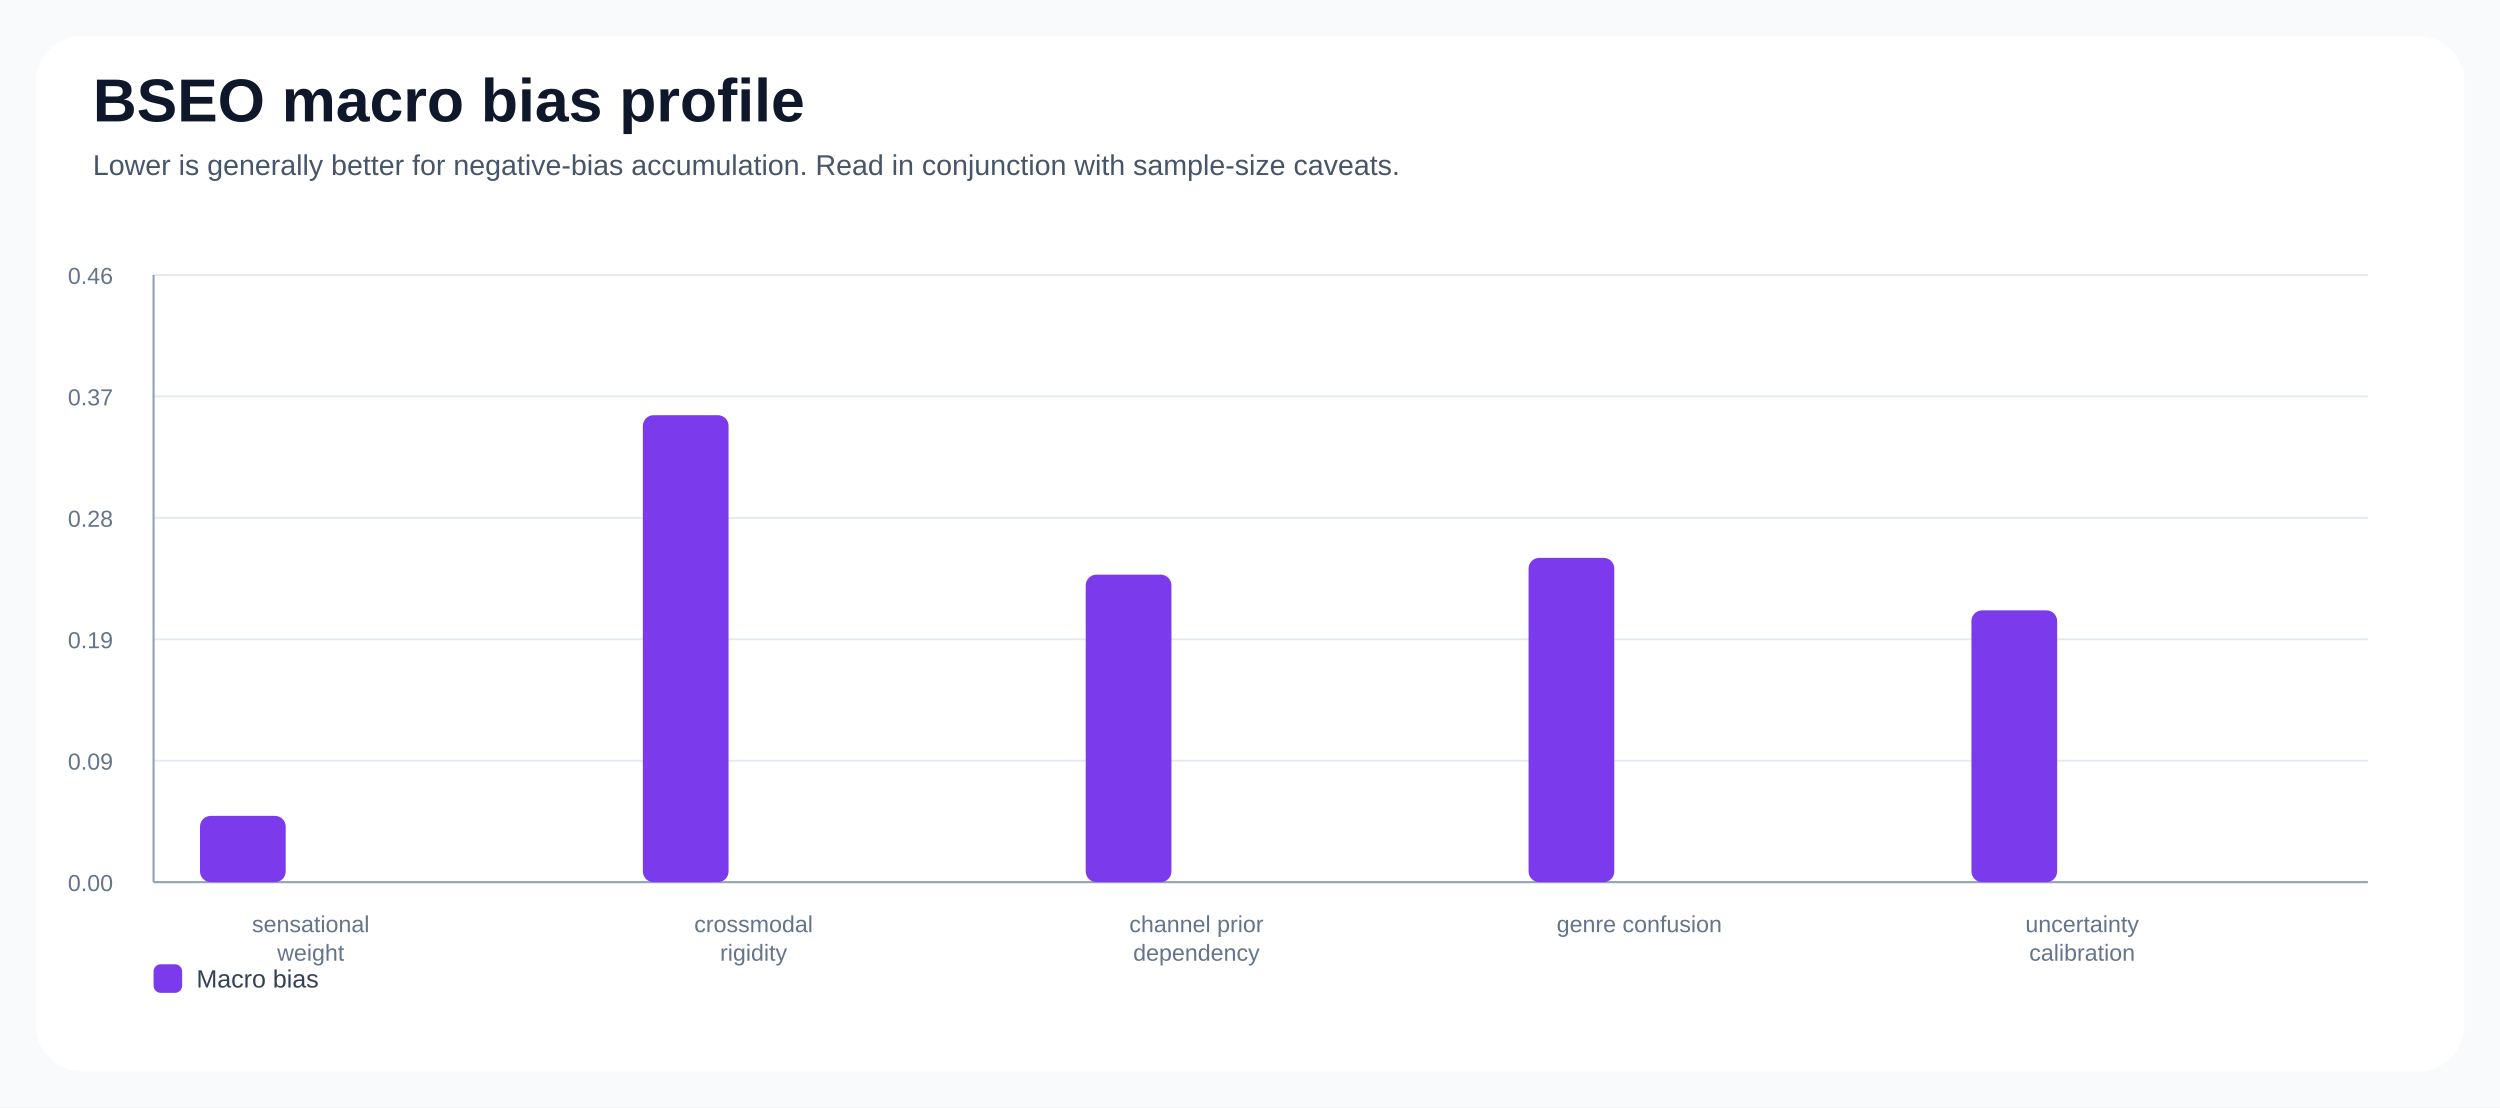
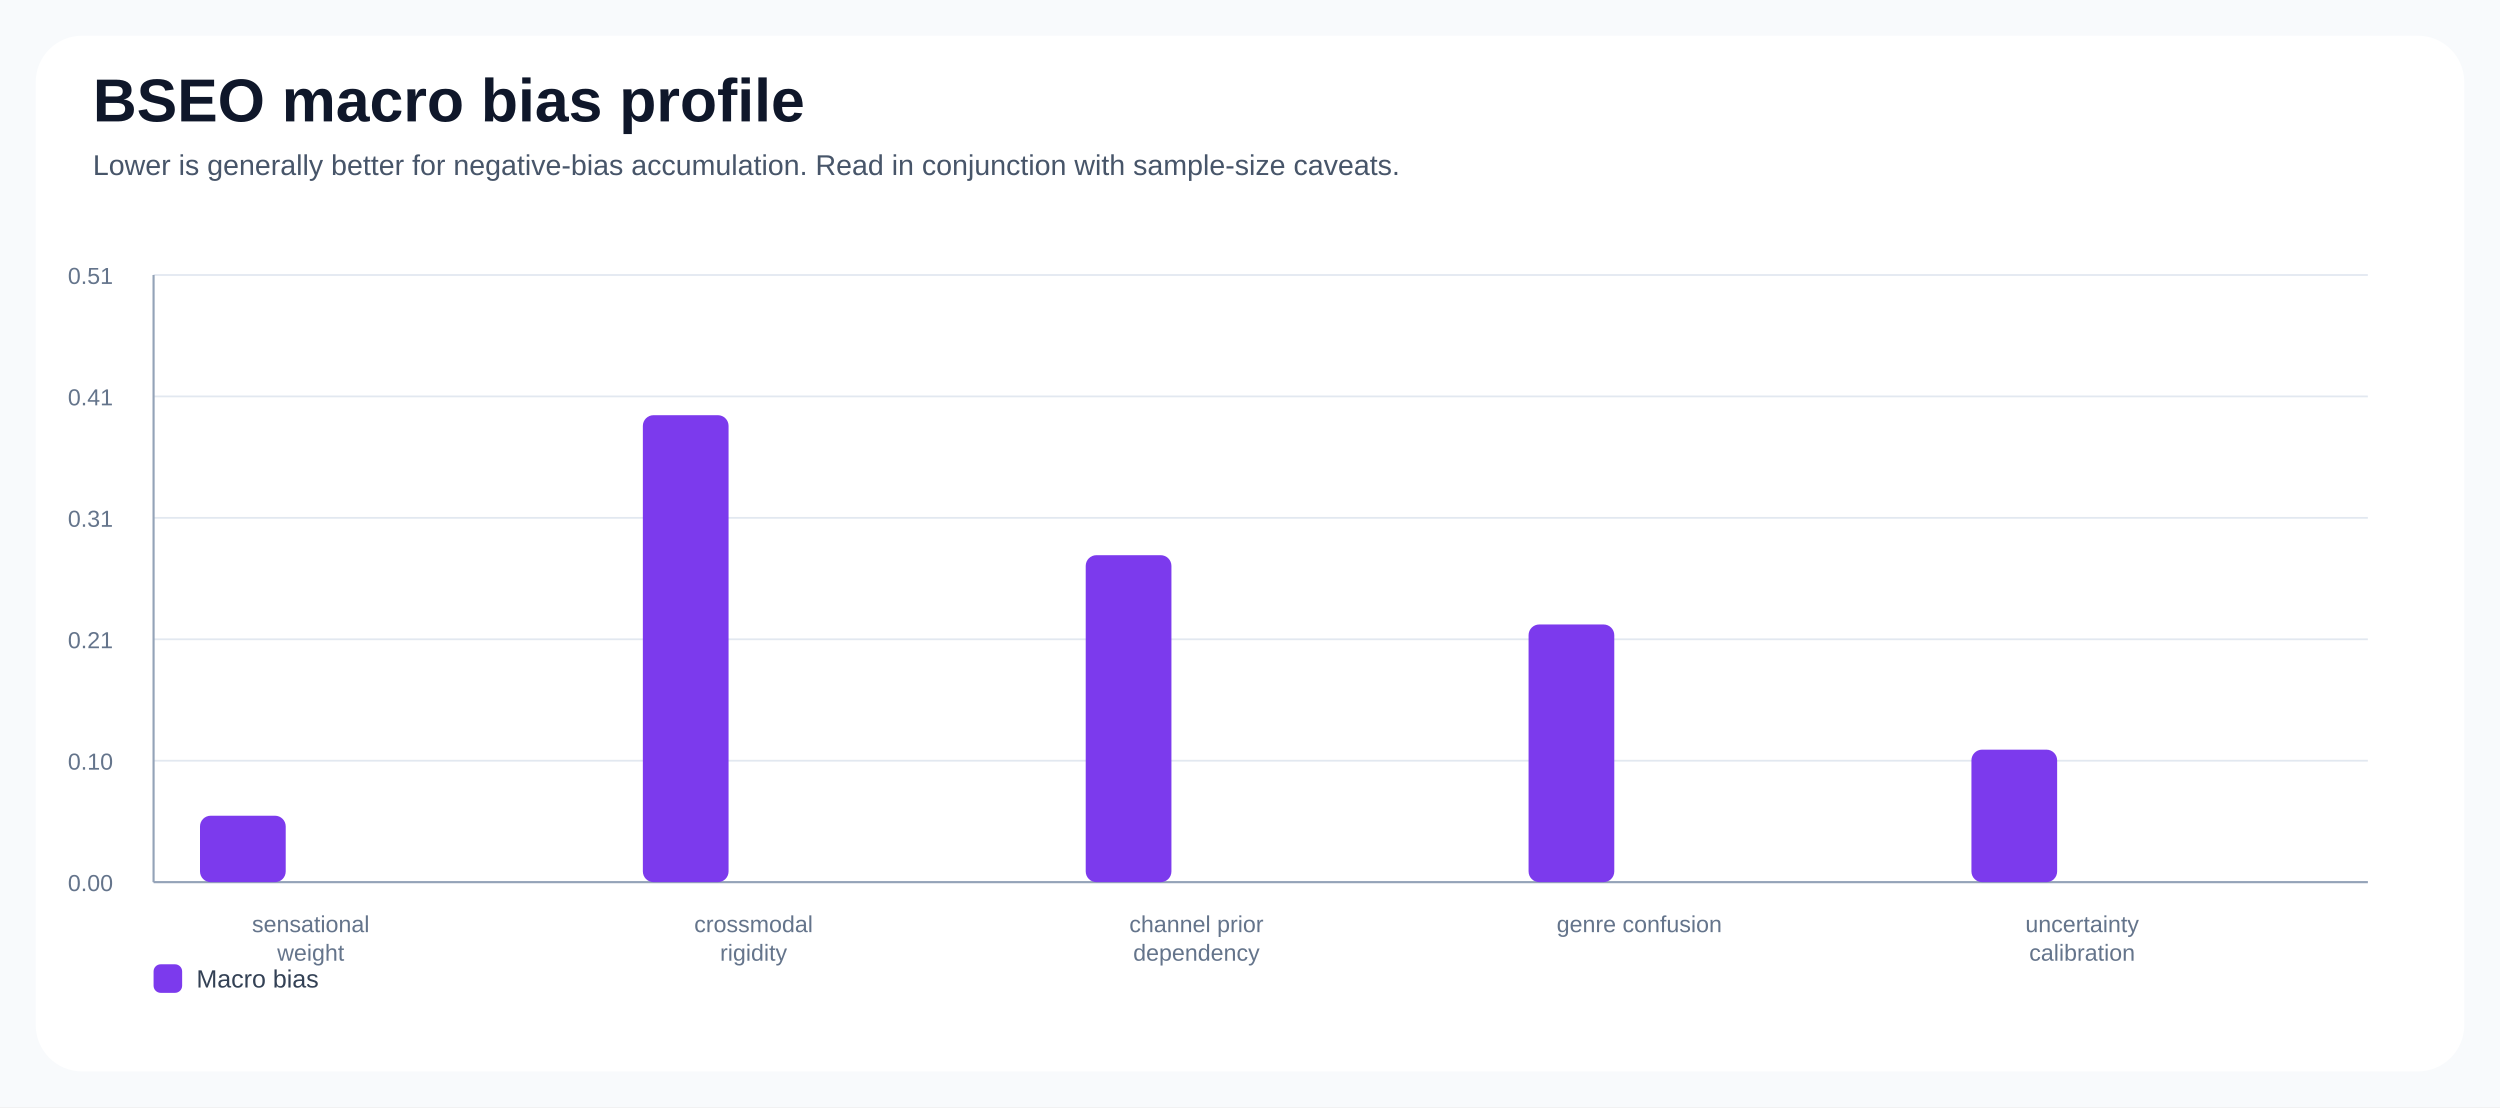
<svg xmlns="http://www.w3.org/2000/svg" width="1400" height="620" viewBox="0 0 1400 620" role="img">
  <style>
text { font-family: 'Segoe UI', Arial, sans-serif; fill: #0f172a; }
.title { font-size: 34px; font-weight: 700; }
.subtitle { font-size: 16px; fill: #475569; }
.card { fill: #ffffff; stroke: #cbd5e1; stroke-width: 1.5; rx: 20; }
.accent { fill: #eff6ff; stroke: #60a5fa; stroke-width: 1.5; rx: 20; }
.warn { fill: #fff7ed; stroke: #fb923c; stroke-width: 1.5; rx: 20; }
.label { font-size: 15px; font-weight: 600; fill: #475569; }
.value { font-size: 32px; font-weight: 700; }
.value-compact { font-size: 22px; font-weight: 700; }
.small { font-size: 13px; fill: #64748b; }
.axis { stroke: #94a3b8; stroke-width: 1.2; }
.grid { stroke: #e2e8f0; stroke-width: 1; }
.legend { font-size: 14px; fill: #334155; }
.stub { font-size: 20px; font-weight: 600; }
</style>
  <rect x="0" y="0" width="1400" height="620" fill="#f8fafc" />
  <rect x="20" y="20" width="1360" height="580" fill="#ffffff" rx="26" />
  <text class="title" x="52" y="68">BSEO macro bias profile</text>
  <text class="subtitle" x="52" y="98">Lower is generally better for negative-bias accumulation. Read in conjunction with sample-size caveats.</text>
  <line class="grid" x1="86" y1="494.0" x2="1326" y2="494.0" />
  <text class="small" x="38" y="499.0">0.00</text>
  <line class="grid" x1="86" y1="426.0" x2="1326" y2="426.0" />
-   <text class="small" x="38" y="431.0">0.09</text>
+   <text class="small" x="38" y="431.0">0.10</text>
  <line class="grid" x1="86" y1="358.0" x2="1326" y2="358.0" />
-   <text class="small" x="38" y="363.0">0.19</text>
+   <text class="small" x="38" y="363.0">0.21</text>
  <line class="grid" x1="86" y1="290.0" x2="1326" y2="290.0" />
-   <text class="small" x="38" y="295.0">0.28</text>
+   <text class="small" x="38" y="295.0">0.31</text>
  <line class="grid" x1="86" y1="222.0" x2="1326" y2="222.0" />
-   <text class="small" x="38" y="227.0">0.37</text>
+   <text class="small" x="38" y="227.0">0.41</text>
  <line class="grid" x1="86" y1="154.0" x2="1326" y2="154.0" />
-   <text class="small" x="38" y="159.0">0.46</text>
+   <text class="small" x="38" y="159.0">0.51</text>
  <line class="axis" x1="86" y1="154" x2="86" y2="494" />
  <line class="axis" x1="86" y1="494" x2="1326" y2="494" />
-   <rect x="112.0" y="456.9" width="48.0" height="37.1" fill="#7c3aed" rx="6" />
+   <rect x="112.0" y="456.8" width="48.0" height="37.2" fill="#7c3aed" rx="6" />
  <text class="small" x="174.0" y="522" text-anchor="middle">sensational</text>
  <text class="small" x="174.0" y="538" text-anchor="middle">weight</text>
  <rect x="360.0" y="232.5" width="48.0" height="261.5" fill="#7c3aed" rx="6" />
  <text class="small" x="422.0" y="522" text-anchor="middle">crossmodal</text>
  <text class="small" x="422.0" y="538" text-anchor="middle">rigidity</text>
-   <rect x="608.0" y="321.8" width="48.0" height="172.2" fill="#7c3aed" rx="6" />
+   <rect x="608.0" y="310.9" width="48.0" height="183.1" fill="#7c3aed" rx="6" />
  <text class="small" x="670.0" y="522" text-anchor="middle">channel prior</text>
  <text class="small" x="670.0" y="538" text-anchor="middle">dependency</text>
-   <rect x="856.0" y="312.4" width="48.0" height="181.6" fill="#7c3aed" rx="6" />
+   <rect x="856.0" y="349.7" width="48.0" height="144.3" fill="#7c3aed" rx="6" />
  <text class="small" x="918.0" y="522" text-anchor="middle">genre confusion</text>
-   <rect x="1104.0" y="341.8" width="48.0" height="152.2" fill="#7c3aed" rx="6" />
+   <rect x="1104.0" y="419.8" width="48.0" height="74.2" fill="#7c3aed" rx="6" />
  <text class="small" x="1166.0" y="522" text-anchor="middle">uncertainty</text>
  <text class="small" x="1166.0" y="538" text-anchor="middle">calibration</text>
  <rect x="86" y="540" width="16" height="16" fill="#7c3aed" rx="4" />
  <text class="legend" x="110" y="553">Macro bias</text>
</svg>
